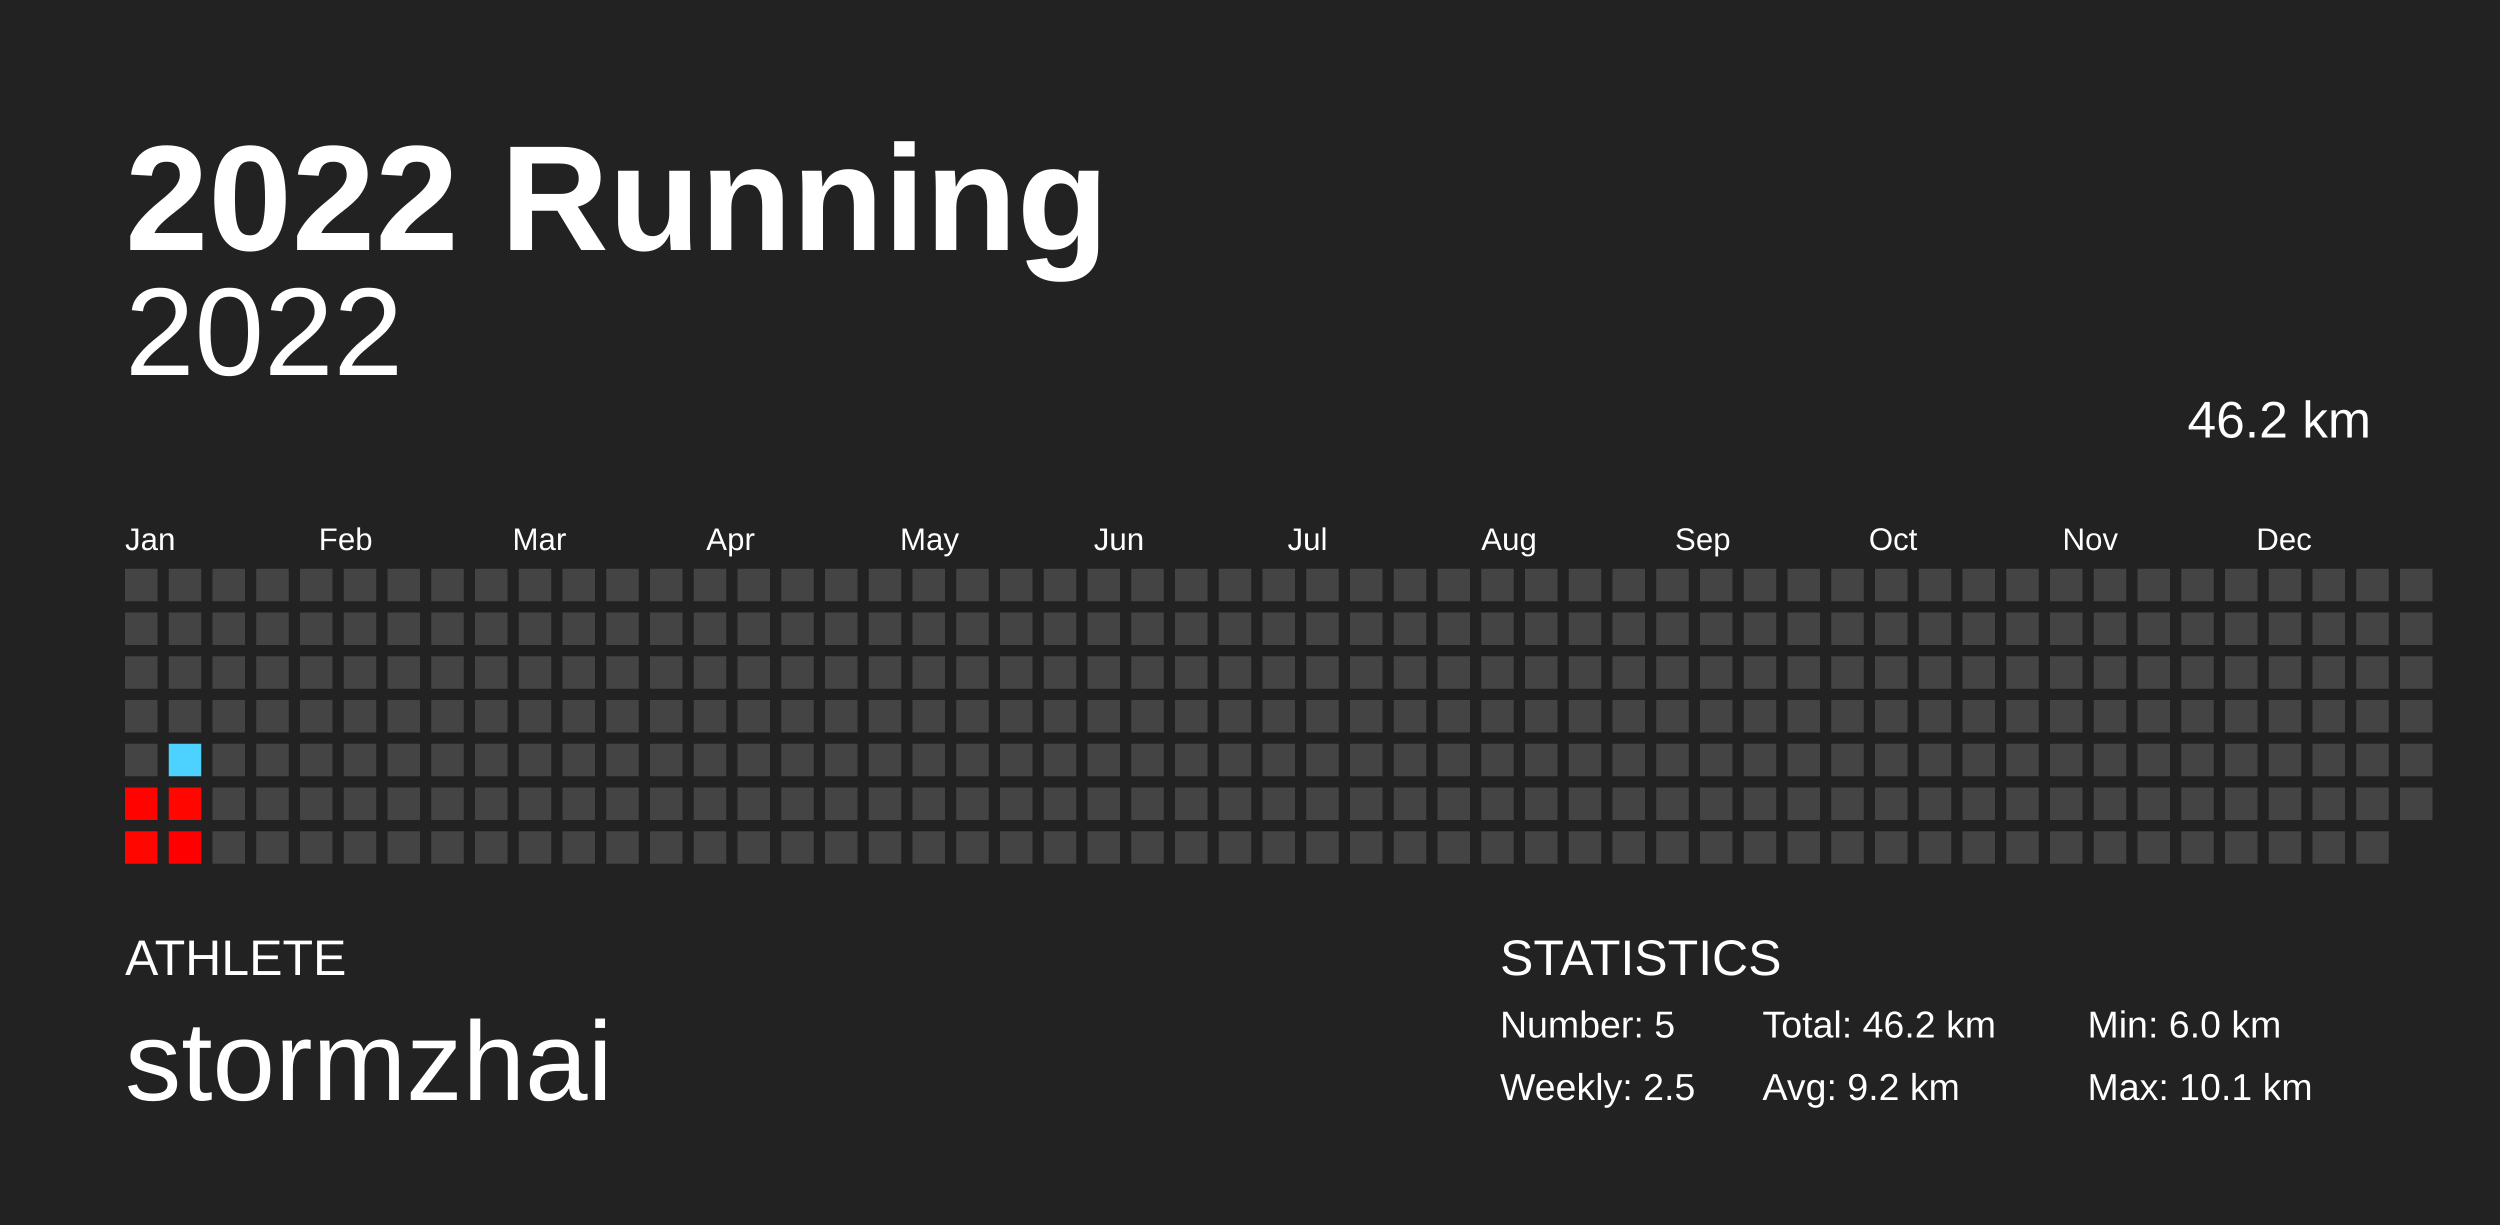
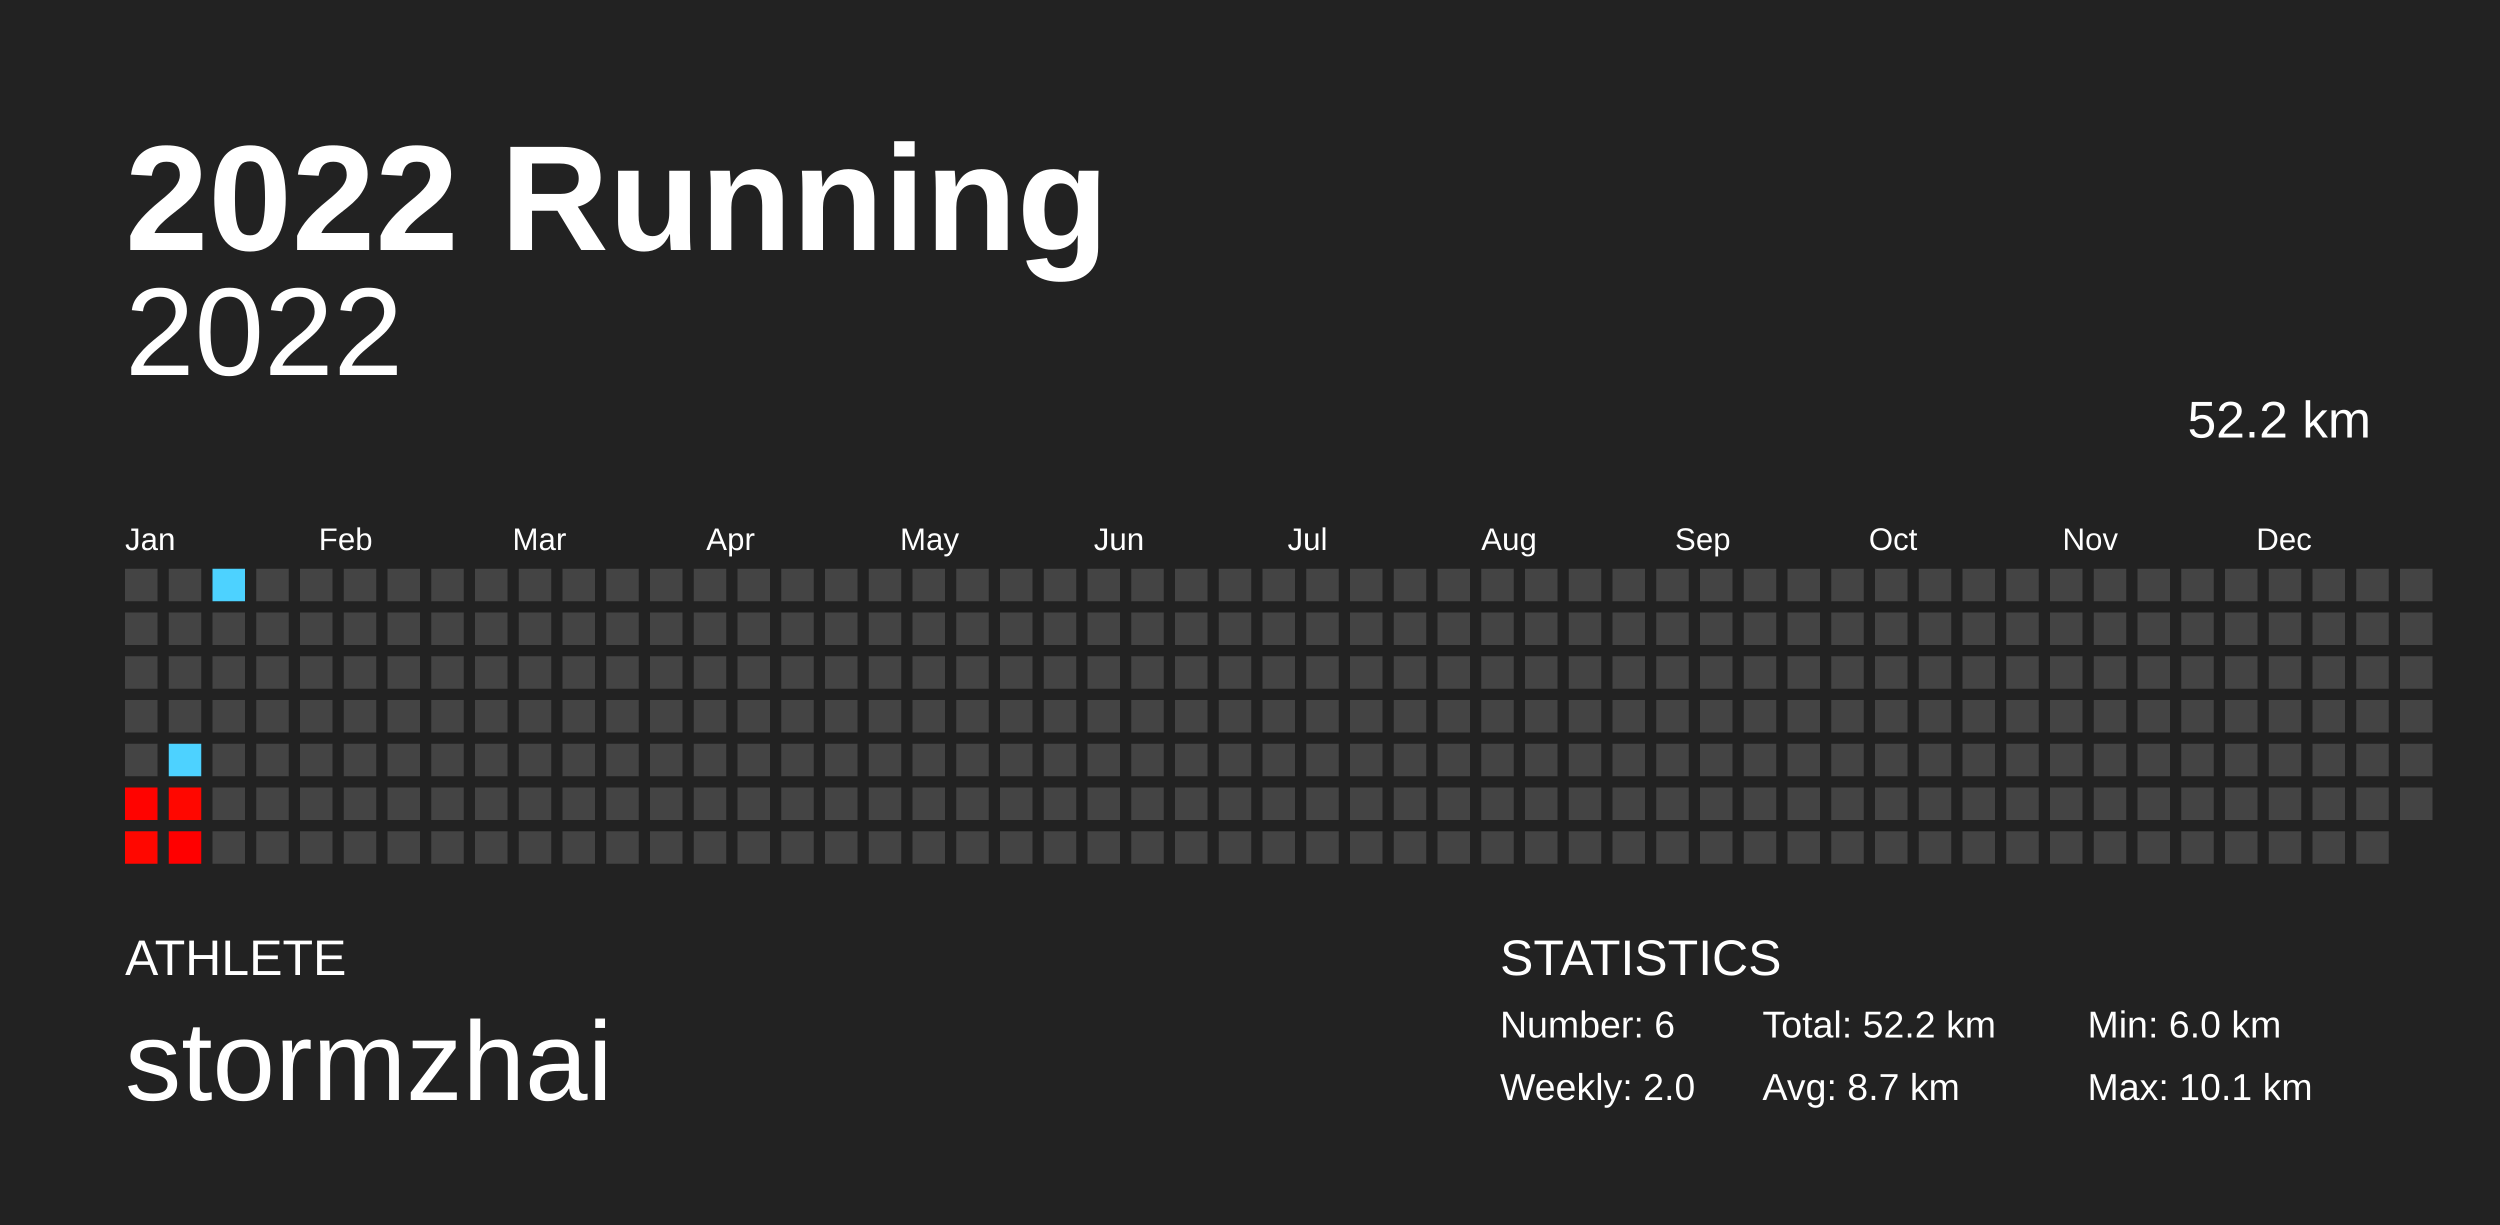
<svg xmlns="http://www.w3.org/2000/svg" baseProfile="full" height="98mm" version="1.1" viewBox="0,0,200,98" width="200mm">
  <defs />
  <rect fill="#222222" height="98" width="200" x="0" y="0" />
  <text fill="#FFFFFF" style="font-size:12px; font-family:Arial; font-weight:bold;" x="10" y="20">2022 Running</text>
  <text fill="#FFFFFF" style="font-size:4px; font-family:Arial" x="10" y="78">ATHLETE</text>
  <text fill="#FFFFFF" style="font-size:9px; font-family:Arial" x="10" y="88">stormzhai</text>
  <text fill="#FFFFFF" style="font-size:4px; font-family:Arial" x="120" y="78">STATISTICS</text>
-   <text fill="#FFFFFF" style="font-size:3px; font-family:Arial" x="120" y="83">Number: 5</text>
-   <text fill="#FFFFFF" style="font-size:3px; font-family:Arial" x="120" y="88">Weekly: 2.5</text>
-   <text fill="#FFFFFF" style="font-size:3px; font-family:Arial" x="141" y="83">Total: 46.2 km</text>
-   <text fill="#FFFFFF" style="font-size:3px; font-family:Arial" x="141" y="88">Avg: 9.2 km</text>
+   <text fill="#FFFFFF" style="font-size:3px; font-family:Arial" x="120" y="83">Number: 6</text>
+   <text fill="#FFFFFF" style="font-size:3px; font-family:Arial" x="120" y="88">Weekly: 2.0</text>
+   <text fill="#FFFFFF" style="font-size:3px; font-family:Arial" x="141" y="83">Total: 52.2 km</text>
+   <text fill="#FFFFFF" style="font-size:3px; font-family:Arial" x="141" y="88">Avg: 8.7 km</text>
  <text fill="#FFFFFF" style="font-size:3px; font-family:Arial" x="167" y="83">Min: 6.0 km</text>
  <text fill="#FFFFFF" style="font-size:3px; font-family:Arial" x="167" y="88">Max: 10.1 km</text>
  <text alignment-baseline="hanging" fill="#FFFFFF" style="font-size:10.0px; font-family:Arial;" x="10" y="30">2022</text>
-   <text alignment-baseline="hanging" fill="#FFFFFF" style="font-size:4.125px; font-family:Arial;" x="175" y="35">46.2 km</text>
+   <text alignment-baseline="hanging" fill="#FFFFFF" style="font-size:4.125px; font-family:Arial;" x="175" y="35">52.2 km</text>
  <text fill="#FFFFFF" style="font-size:2.5px; font-family:Arial" x="10.0" y="44">Jan</text>
  <text fill="#FFFFFF" style="font-size:2.5px; font-family:Arial" x="25.5" y="44">Feb</text>
  <text fill="#FFFFFF" style="font-size:2.5px; font-family:Arial" x="41.0" y="44">Mar</text>
  <text fill="#FFFFFF" style="font-size:2.5px; font-family:Arial" x="56.5" y="44">Apr</text>
  <text fill="#FFFFFF" style="font-size:2.5px; font-family:Arial" x="72.0" y="44">May</text>
  <text fill="#FFFFFF" style="font-size:2.5px; font-family:Arial" x="87.5" y="44">Jun</text>
  <text fill="#FFFFFF" style="font-size:2.5px; font-family:Arial" x="103.0" y="44">Jul</text>
  <text fill="#FFFFFF" style="font-size:2.5px; font-family:Arial" x="118.5" y="44">Aug</text>
  <text fill="#FFFFFF" style="font-size:2.5px; font-family:Arial" x="134.0" y="44">Sep</text>
  <text fill="#FFFFFF" style="font-size:2.5px; font-family:Arial" x="149.5" y="44">Oct</text>
  <text fill="#FFFFFF" style="font-size:2.5px; font-family:Arial" x="165.0" y="44">Nov</text>
  <text fill="#FFFFFF" style="font-size:2.5px; font-family:Arial" x="180.5" y="44">Dec</text>
  <rect fill="#444444" height="2.6" width="2.6" x="10.0" y="45.5" />
  <rect fill="#444444" height="2.6" width="2.6" x="10.0" y="49.0" />
  <rect fill="#444444" height="2.6" width="2.6" x="10.0" y="52.5" />
  <rect fill="#444444" height="2.6" width="2.6" x="10.0" y="56.0" />
  <rect fill="#444444" height="2.6" width="2.6" x="10.0" y="59.5" />
  <rect fill="#ff0300" height="2.6" width="2.6" x="10.0" y="63.0" />
  <rect fill="#ff0700" height="2.6" width="2.6" x="10.0" y="66.5" />
  <rect fill="#444444" height="2.6" width="2.6" x="13.5" y="45.5" />
  <rect fill="#444444" height="2.6" width="2.6" x="13.5" y="49.0" />
  <rect fill="#444444" height="2.6" width="2.6" x="13.5" y="52.5" />
  <rect fill="#444444" height="2.6" width="2.6" x="13.5" y="56.0" />
  <rect fill="#4dd2ff" height="2.6" width="2.6" x="13.5" y="59.5" />
  <rect fill="#ff0700" height="2.6" width="2.6" x="13.5" y="63.0" />
  <rect fill="#ff0000" height="2.6" width="2.6" x="13.5" y="66.5" />
-   <rect fill="#444444" height="2.6" width="2.6" x="17.0" y="45.5" />
+   <rect fill="#4dd2ff" height="2.6" width="2.6" x="17.0" y="45.5" />
  <rect fill="#444444" height="2.6" width="2.6" x="17.0" y="49.0" />
  <rect fill="#444444" height="2.6" width="2.6" x="17.0" y="52.5" />
  <rect fill="#444444" height="2.6" width="2.6" x="17.0" y="56.0" />
  <rect fill="#444444" height="2.6" width="2.6" x="17.0" y="59.5" />
  <rect fill="#444444" height="2.6" width="2.6" x="17.0" y="63.0" />
  <rect fill="#444444" height="2.6" width="2.6" x="17.0" y="66.5" />
  <rect fill="#444444" height="2.6" width="2.6" x="20.5" y="45.5" />
  <rect fill="#444444" height="2.6" width="2.6" x="20.5" y="49.0" />
  <rect fill="#444444" height="2.6" width="2.6" x="20.5" y="52.5" />
  <rect fill="#444444" height="2.6" width="2.6" x="20.5" y="56.0" />
  <rect fill="#444444" height="2.6" width="2.6" x="20.5" y="59.5" />
  <rect fill="#444444" height="2.6" width="2.6" x="20.5" y="63.0" />
  <rect fill="#444444" height="2.6" width="2.6" x="20.5" y="66.5" />
  <rect fill="#444444" height="2.6" width="2.6" x="24.0" y="45.5" />
  <rect fill="#444444" height="2.6" width="2.6" x="24.0" y="49.0" />
  <rect fill="#444444" height="2.6" width="2.6" x="24.0" y="52.5" />
  <rect fill="#444444" height="2.6" width="2.6" x="24.0" y="56.0" />
  <rect fill="#444444" height="2.6" width="2.6" x="24.0" y="59.5" />
  <rect fill="#444444" height="2.6" width="2.6" x="24.0" y="63.0" />
  <rect fill="#444444" height="2.6" width="2.6" x="24.0" y="66.5" />
  <rect fill="#444444" height="2.6" width="2.6" x="27.5" y="45.5" />
  <rect fill="#444444" height="2.6" width="2.6" x="27.5" y="49.0" />
  <rect fill="#444444" height="2.6" width="2.6" x="27.5" y="52.5" />
  <rect fill="#444444" height="2.6" width="2.6" x="27.5" y="56.0" />
  <rect fill="#444444" height="2.6" width="2.6" x="27.5" y="59.5" />
  <rect fill="#444444" height="2.6" width="2.6" x="27.5" y="63.0" />
  <rect fill="#444444" height="2.6" width="2.6" x="27.5" y="66.5" />
  <rect fill="#444444" height="2.6" width="2.6" x="31.0" y="45.5" />
  <rect fill="#444444" height="2.6" width="2.6" x="31.0" y="49.0" />
  <rect fill="#444444" height="2.6" width="2.6" x="31.0" y="52.5" />
  <rect fill="#444444" height="2.6" width="2.6" x="31.0" y="56.0" />
  <rect fill="#444444" height="2.6" width="2.6" x="31.0" y="59.5" />
  <rect fill="#444444" height="2.6" width="2.6" x="31.0" y="63.0" />
  <rect fill="#444444" height="2.6" width="2.6" x="31.0" y="66.5" />
  <rect fill="#444444" height="2.6" width="2.6" x="34.5" y="45.5" />
  <rect fill="#444444" height="2.6" width="2.6" x="34.5" y="49.0" />
  <rect fill="#444444" height="2.6" width="2.6" x="34.5" y="52.5" />
  <rect fill="#444444" height="2.6" width="2.6" x="34.5" y="56.0" />
  <rect fill="#444444" height="2.6" width="2.6" x="34.5" y="59.5" />
  <rect fill="#444444" height="2.6" width="2.6" x="34.5" y="63.0" />
  <rect fill="#444444" height="2.6" width="2.6" x="34.5" y="66.5" />
  <rect fill="#444444" height="2.6" width="2.6" x="38.0" y="45.5" />
  <rect fill="#444444" height="2.6" width="2.6" x="38.0" y="49.0" />
  <rect fill="#444444" height="2.6" width="2.6" x="38.0" y="52.5" />
  <rect fill="#444444" height="2.6" width="2.6" x="38.0" y="56.0" />
  <rect fill="#444444" height="2.6" width="2.6" x="38.0" y="59.5" />
  <rect fill="#444444" height="2.6" width="2.6" x="38.0" y="63.0" />
  <rect fill="#444444" height="2.6" width="2.6" x="38.0" y="66.5" />
  <rect fill="#444444" height="2.6" width="2.6" x="41.5" y="45.5" />
  <rect fill="#444444" height="2.6" width="2.6" x="41.5" y="49.0" />
  <rect fill="#444444" height="2.6" width="2.6" x="41.5" y="52.5" />
  <rect fill="#444444" height="2.6" width="2.6" x="41.5" y="56.0" />
  <rect fill="#444444" height="2.6" width="2.6" x="41.5" y="59.5" />
  <rect fill="#444444" height="2.6" width="2.6" x="41.5" y="63.0" />
  <rect fill="#444444" height="2.6" width="2.6" x="41.5" y="66.5" />
  <rect fill="#444444" height="2.6" width="2.6" x="45.0" y="45.5" />
  <rect fill="#444444" height="2.6" width="2.6" x="45.0" y="49.0" />
  <rect fill="#444444" height="2.6" width="2.6" x="45.0" y="52.5" />
  <rect fill="#444444" height="2.6" width="2.6" x="45.0" y="56.0" />
  <rect fill="#444444" height="2.6" width="2.6" x="45.0" y="59.5" />
  <rect fill="#444444" height="2.6" width="2.6" x="45.0" y="63.0" />
  <rect fill="#444444" height="2.6" width="2.6" x="45.0" y="66.5" />
  <rect fill="#444444" height="2.6" width="2.6" x="48.5" y="45.5" />
  <rect fill="#444444" height="2.6" width="2.6" x="48.5" y="49.0" />
  <rect fill="#444444" height="2.6" width="2.6" x="48.5" y="52.5" />
  <rect fill="#444444" height="2.6" width="2.6" x="48.5" y="56.0" />
  <rect fill="#444444" height="2.6" width="2.6" x="48.5" y="59.5" />
  <rect fill="#444444" height="2.6" width="2.6" x="48.5" y="63.0" />
  <rect fill="#444444" height="2.6" width="2.6" x="48.5" y="66.5" />
  <rect fill="#444444" height="2.6" width="2.6" x="52.0" y="45.5" />
  <rect fill="#444444" height="2.6" width="2.6" x="52.0" y="49.0" />
  <rect fill="#444444" height="2.6" width="2.6" x="52.0" y="52.5" />
  <rect fill="#444444" height="2.6" width="2.6" x="52.0" y="56.0" />
  <rect fill="#444444" height="2.6" width="2.6" x="52.0" y="59.5" />
  <rect fill="#444444" height="2.6" width="2.6" x="52.0" y="63.0" />
  <rect fill="#444444" height="2.6" width="2.6" x="52.0" y="66.5" />
  <rect fill="#444444" height="2.6" width="2.6" x="55.5" y="45.5" />
  <rect fill="#444444" height="2.6" width="2.6" x="55.5" y="49.0" />
  <rect fill="#444444" height="2.6" width="2.6" x="55.5" y="52.5" />
  <rect fill="#444444" height="2.6" width="2.6" x="55.5" y="56.0" />
  <rect fill="#444444" height="2.6" width="2.6" x="55.5" y="59.5" />
  <rect fill="#444444" height="2.6" width="2.6" x="55.5" y="63.0" />
  <rect fill="#444444" height="2.6" width="2.6" x="55.5" y="66.5" />
  <rect fill="#444444" height="2.6" width="2.6" x="59.0" y="45.5" />
  <rect fill="#444444" height="2.6" width="2.6" x="59.0" y="49.0" />
  <rect fill="#444444" height="2.6" width="2.6" x="59.0" y="52.5" />
  <rect fill="#444444" height="2.6" width="2.6" x="59.0" y="56.0" />
  <rect fill="#444444" height="2.6" width="2.6" x="59.0" y="59.5" />
  <rect fill="#444444" height="2.6" width="2.6" x="59.0" y="63.0" />
  <rect fill="#444444" height="2.6" width="2.6" x="59.0" y="66.5" />
  <rect fill="#444444" height="2.6" width="2.6" x="62.5" y="45.5" />
  <rect fill="#444444" height="2.6" width="2.6" x="62.5" y="49.0" />
  <rect fill="#444444" height="2.6" width="2.6" x="62.5" y="52.5" />
  <rect fill="#444444" height="2.6" width="2.6" x="62.5" y="56.0" />
  <rect fill="#444444" height="2.6" width="2.6" x="62.5" y="59.5" />
  <rect fill="#444444" height="2.6" width="2.6" x="62.5" y="63.0" />
  <rect fill="#444444" height="2.6" width="2.6" x="62.5" y="66.5" />
  <rect fill="#444444" height="2.6" width="2.6" x="66.0" y="45.5" />
  <rect fill="#444444" height="2.6" width="2.6" x="66.0" y="49.0" />
  <rect fill="#444444" height="2.6" width="2.6" x="66.0" y="52.5" />
  <rect fill="#444444" height="2.6" width="2.6" x="66.0" y="56.0" />
  <rect fill="#444444" height="2.6" width="2.6" x="66.0" y="59.5" />
  <rect fill="#444444" height="2.6" width="2.6" x="66.0" y="63.0" />
  <rect fill="#444444" height="2.6" width="2.6" x="66.0" y="66.5" />
  <rect fill="#444444" height="2.6" width="2.6" x="69.5" y="45.5" />
  <rect fill="#444444" height="2.6" width="2.6" x="69.5" y="49.0" />
  <rect fill="#444444" height="2.6" width="2.6" x="69.5" y="52.5" />
  <rect fill="#444444" height="2.6" width="2.6" x="69.5" y="56.0" />
  <rect fill="#444444" height="2.6" width="2.6" x="69.5" y="59.5" />
  <rect fill="#444444" height="2.6" width="2.6" x="69.5" y="63.0" />
  <rect fill="#444444" height="2.6" width="2.6" x="69.5" y="66.5" />
  <rect fill="#444444" height="2.6" width="2.6" x="73.0" y="45.5" />
  <rect fill="#444444" height="2.6" width="2.6" x="73.0" y="49.0" />
  <rect fill="#444444" height="2.6" width="2.6" x="73.0" y="52.5" />
  <rect fill="#444444" height="2.6" width="2.6" x="73.0" y="56.0" />
  <rect fill="#444444" height="2.6" width="2.6" x="73.0" y="59.5" />
  <rect fill="#444444" height="2.6" width="2.6" x="73.0" y="63.0" />
  <rect fill="#444444" height="2.6" width="2.6" x="73.0" y="66.5" />
  <rect fill="#444444" height="2.6" width="2.6" x="76.5" y="45.5" />
  <rect fill="#444444" height="2.6" width="2.6" x="76.5" y="49.0" />
  <rect fill="#444444" height="2.6" width="2.6" x="76.5" y="52.5" />
  <rect fill="#444444" height="2.6" width="2.6" x="76.5" y="56.0" />
  <rect fill="#444444" height="2.6" width="2.6" x="76.5" y="59.5" />
  <rect fill="#444444" height="2.6" width="2.6" x="76.5" y="63.0" />
  <rect fill="#444444" height="2.6" width="2.6" x="76.5" y="66.5" />
  <rect fill="#444444" height="2.6" width="2.6" x="80.0" y="45.5" />
  <rect fill="#444444" height="2.6" width="2.6" x="80.0" y="49.0" />
  <rect fill="#444444" height="2.6" width="2.6" x="80.0" y="52.5" />
  <rect fill="#444444" height="2.6" width="2.6" x="80.0" y="56.0" />
  <rect fill="#444444" height="2.6" width="2.6" x="80.0" y="59.5" />
  <rect fill="#444444" height="2.6" width="2.6" x="80.0" y="63.0" />
  <rect fill="#444444" height="2.6" width="2.6" x="80.0" y="66.5" />
  <rect fill="#444444" height="2.6" width="2.6" x="83.5" y="45.5" />
  <rect fill="#444444" height="2.6" width="2.6" x="83.5" y="49.0" />
  <rect fill="#444444" height="2.6" width="2.6" x="83.5" y="52.5" />
  <rect fill="#444444" height="2.6" width="2.6" x="83.5" y="56.0" />
  <rect fill="#444444" height="2.6" width="2.6" x="83.5" y="59.5" />
  <rect fill="#444444" height="2.6" width="2.6" x="83.5" y="63.0" />
  <rect fill="#444444" height="2.6" width="2.6" x="83.5" y="66.5" />
  <rect fill="#444444" height="2.6" width="2.6" x="87.0" y="45.5" />
  <rect fill="#444444" height="2.6" width="2.6" x="87.0" y="49.0" />
  <rect fill="#444444" height="2.6" width="2.6" x="87.0" y="52.5" />
  <rect fill="#444444" height="2.6" width="2.6" x="87.0" y="56.0" />
  <rect fill="#444444" height="2.6" width="2.6" x="87.0" y="59.5" />
  <rect fill="#444444" height="2.6" width="2.6" x="87.0" y="63.0" />
  <rect fill="#444444" height="2.6" width="2.6" x="87.0" y="66.5" />
  <rect fill="#444444" height="2.6" width="2.6" x="90.5" y="45.5" />
  <rect fill="#444444" height="2.6" width="2.6" x="90.5" y="49.0" />
  <rect fill="#444444" height="2.6" width="2.6" x="90.5" y="52.5" />
  <rect fill="#444444" height="2.6" width="2.6" x="90.5" y="56.0" />
  <rect fill="#444444" height="2.6" width="2.6" x="90.5" y="59.5" />
  <rect fill="#444444" height="2.6" width="2.6" x="90.5" y="63.0" />
  <rect fill="#444444" height="2.6" width="2.6" x="90.5" y="66.5" />
  <rect fill="#444444" height="2.6" width="2.6" x="94.0" y="45.5" />
  <rect fill="#444444" height="2.6" width="2.6" x="94.0" y="49.0" />
  <rect fill="#444444" height="2.6" width="2.6" x="94.0" y="52.5" />
  <rect fill="#444444" height="2.6" width="2.6" x="94.0" y="56.0" />
  <rect fill="#444444" height="2.6" width="2.6" x="94.0" y="59.5" />
  <rect fill="#444444" height="2.6" width="2.6" x="94.0" y="63.0" />
  <rect fill="#444444" height="2.6" width="2.6" x="94.0" y="66.5" />
  <rect fill="#444444" height="2.6" width="2.6" x="97.5" y="45.5" />
  <rect fill="#444444" height="2.6" width="2.6" x="97.5" y="49.0" />
  <rect fill="#444444" height="2.6" width="2.6" x="97.5" y="52.5" />
  <rect fill="#444444" height="2.6" width="2.6" x="97.5" y="56.0" />
  <rect fill="#444444" height="2.6" width="2.6" x="97.5" y="59.5" />
  <rect fill="#444444" height="2.6" width="2.6" x="97.5" y="63.0" />
  <rect fill="#444444" height="2.6" width="2.6" x="97.5" y="66.5" />
  <rect fill="#444444" height="2.6" width="2.6" x="101.0" y="45.5" />
  <rect fill="#444444" height="2.6" width="2.6" x="101.0" y="49.0" />
  <rect fill="#444444" height="2.6" width="2.6" x="101.0" y="52.5" />
  <rect fill="#444444" height="2.6" width="2.6" x="101.0" y="56.0" />
  <rect fill="#444444" height="2.6" width="2.6" x="101.0" y="59.5" />
  <rect fill="#444444" height="2.6" width="2.6" x="101.0" y="63.0" />
  <rect fill="#444444" height="2.6" width="2.6" x="101.0" y="66.5" />
  <rect fill="#444444" height="2.6" width="2.6" x="104.5" y="45.5" />
  <rect fill="#444444" height="2.6" width="2.6" x="104.5" y="49.0" />
  <rect fill="#444444" height="2.6" width="2.6" x="104.5" y="52.5" />
  <rect fill="#444444" height="2.6" width="2.6" x="104.5" y="56.0" />
  <rect fill="#444444" height="2.6" width="2.6" x="104.5" y="59.5" />
  <rect fill="#444444" height="2.6" width="2.6" x="104.5" y="63.0" />
  <rect fill="#444444" height="2.6" width="2.6" x="104.5" y="66.5" />
  <rect fill="#444444" height="2.6" width="2.6" x="108.0" y="45.5" />
  <rect fill="#444444" height="2.6" width="2.6" x="108.0" y="49.0" />
  <rect fill="#444444" height="2.6" width="2.6" x="108.0" y="52.5" />
  <rect fill="#444444" height="2.6" width="2.6" x="108.0" y="56.0" />
  <rect fill="#444444" height="2.6" width="2.6" x="108.0" y="59.5" />
  <rect fill="#444444" height="2.6" width="2.6" x="108.0" y="63.0" />
  <rect fill="#444444" height="2.6" width="2.6" x="108.0" y="66.5" />
  <rect fill="#444444" height="2.6" width="2.6" x="111.5" y="45.5" />
  <rect fill="#444444" height="2.6" width="2.6" x="111.5" y="49.0" />
  <rect fill="#444444" height="2.6" width="2.6" x="111.5" y="52.5" />
  <rect fill="#444444" height="2.6" width="2.6" x="111.5" y="56.0" />
  <rect fill="#444444" height="2.6" width="2.6" x="111.5" y="59.5" />
  <rect fill="#444444" height="2.6" width="2.6" x="111.5" y="63.0" />
  <rect fill="#444444" height="2.6" width="2.6" x="111.5" y="66.5" />
  <rect fill="#444444" height="2.6" width="2.6" x="115.0" y="45.5" />
  <rect fill="#444444" height="2.6" width="2.6" x="115.0" y="49.0" />
  <rect fill="#444444" height="2.6" width="2.6" x="115.0" y="52.5" />
  <rect fill="#444444" height="2.6" width="2.6" x="115.0" y="56.0" />
  <rect fill="#444444" height="2.6" width="2.6" x="115.0" y="59.5" />
  <rect fill="#444444" height="2.6" width="2.6" x="115.0" y="63.0" />
  <rect fill="#444444" height="2.6" width="2.6" x="115.0" y="66.5" />
  <rect fill="#444444" height="2.6" width="2.6" x="118.5" y="45.5" />
  <rect fill="#444444" height="2.6" width="2.6" x="118.5" y="49.0" />
  <rect fill="#444444" height="2.6" width="2.6" x="118.5" y="52.5" />
  <rect fill="#444444" height="2.6" width="2.6" x="118.5" y="56.0" />
  <rect fill="#444444" height="2.6" width="2.6" x="118.5" y="59.5" />
  <rect fill="#444444" height="2.6" width="2.6" x="118.5" y="63.0" />
  <rect fill="#444444" height="2.6" width="2.6" x="118.5" y="66.5" />
  <rect fill="#444444" height="2.6" width="2.6" x="122.0" y="45.5" />
  <rect fill="#444444" height="2.6" width="2.6" x="122.0" y="49.0" />
  <rect fill="#444444" height="2.6" width="2.6" x="122.0" y="52.5" />
  <rect fill="#444444" height="2.6" width="2.6" x="122.0" y="56.0" />
  <rect fill="#444444" height="2.6" width="2.6" x="122.0" y="59.5" />
  <rect fill="#444444" height="2.6" width="2.6" x="122.0" y="63.0" />
  <rect fill="#444444" height="2.6" width="2.6" x="122.0" y="66.5" />
  <rect fill="#444444" height="2.6" width="2.6" x="125.5" y="45.5" />
  <rect fill="#444444" height="2.6" width="2.6" x="125.5" y="49.0" />
  <rect fill="#444444" height="2.6" width="2.6" x="125.5" y="52.5" />
  <rect fill="#444444" height="2.6" width="2.6" x="125.5" y="56.0" />
  <rect fill="#444444" height="2.6" width="2.6" x="125.5" y="59.5" />
  <rect fill="#444444" height="2.6" width="2.6" x="125.5" y="63.0" />
  <rect fill="#444444" height="2.6" width="2.6" x="125.5" y="66.5" />
  <rect fill="#444444" height="2.6" width="2.6" x="129.0" y="45.5" />
  <rect fill="#444444" height="2.6" width="2.6" x="129.0" y="49.0" />
  <rect fill="#444444" height="2.6" width="2.6" x="129.0" y="52.5" />
  <rect fill="#444444" height="2.6" width="2.6" x="129.0" y="56.0" />
  <rect fill="#444444" height="2.6" width="2.6" x="129.0" y="59.5" />
  <rect fill="#444444" height="2.6" width="2.6" x="129.0" y="63.0" />
  <rect fill="#444444" height="2.6" width="2.6" x="129.0" y="66.5" />
  <rect fill="#444444" height="2.6" width="2.6" x="132.5" y="45.5" />
  <rect fill="#444444" height="2.6" width="2.6" x="132.5" y="49.0" />
  <rect fill="#444444" height="2.6" width="2.6" x="132.5" y="52.5" />
  <rect fill="#444444" height="2.6" width="2.6" x="132.5" y="56.0" />
  <rect fill="#444444" height="2.6" width="2.6" x="132.5" y="59.5" />
  <rect fill="#444444" height="2.6" width="2.6" x="132.5" y="63.0" />
  <rect fill="#444444" height="2.6" width="2.6" x="132.5" y="66.5" />
  <rect fill="#444444" height="2.6" width="2.6" x="136.0" y="45.5" />
  <rect fill="#444444" height="2.6" width="2.6" x="136.0" y="49.0" />
  <rect fill="#444444" height="2.6" width="2.6" x="136.0" y="52.5" />
  <rect fill="#444444" height="2.6" width="2.6" x="136.0" y="56.0" />
  <rect fill="#444444" height="2.6" width="2.6" x="136.0" y="59.5" />
  <rect fill="#444444" height="2.6" width="2.6" x="136.0" y="63.0" />
  <rect fill="#444444" height="2.6" width="2.6" x="136.0" y="66.5" />
  <rect fill="#444444" height="2.6" width="2.6" x="139.5" y="45.5" />
  <rect fill="#444444" height="2.6" width="2.6" x="139.5" y="49.0" />
  <rect fill="#444444" height="2.6" width="2.6" x="139.5" y="52.5" />
  <rect fill="#444444" height="2.6" width="2.6" x="139.5" y="56.0" />
  <rect fill="#444444" height="2.6" width="2.6" x="139.5" y="59.5" />
  <rect fill="#444444" height="2.6" width="2.6" x="139.5" y="63.0" />
  <rect fill="#444444" height="2.6" width="2.6" x="139.5" y="66.5" />
  <rect fill="#444444" height="2.6" width="2.6" x="143.0" y="45.5" />
  <rect fill="#444444" height="2.6" width="2.6" x="143.0" y="49.0" />
  <rect fill="#444444" height="2.6" width="2.6" x="143.0" y="52.5" />
  <rect fill="#444444" height="2.6" width="2.6" x="143.0" y="56.0" />
  <rect fill="#444444" height="2.6" width="2.6" x="143.0" y="59.5" />
  <rect fill="#444444" height="2.6" width="2.6" x="143.0" y="63.0" />
  <rect fill="#444444" height="2.6" width="2.6" x="143.0" y="66.5" />
  <rect fill="#444444" height="2.6" width="2.6" x="146.5" y="45.5" />
  <rect fill="#444444" height="2.6" width="2.6" x="146.5" y="49.0" />
  <rect fill="#444444" height="2.6" width="2.6" x="146.5" y="52.5" />
  <rect fill="#444444" height="2.6" width="2.6" x="146.5" y="56.0" />
  <rect fill="#444444" height="2.6" width="2.6" x="146.5" y="59.5" />
  <rect fill="#444444" height="2.6" width="2.6" x="146.5" y="63.0" />
  <rect fill="#444444" height="2.6" width="2.6" x="146.5" y="66.5" />
  <rect fill="#444444" height="2.6" width="2.6" x="150.0" y="45.5" />
  <rect fill="#444444" height="2.6" width="2.6" x="150.0" y="49.0" />
  <rect fill="#444444" height="2.6" width="2.6" x="150.0" y="52.5" />
  <rect fill="#444444" height="2.6" width="2.6" x="150.0" y="56.0" />
  <rect fill="#444444" height="2.6" width="2.6" x="150.0" y="59.5" />
  <rect fill="#444444" height="2.6" width="2.6" x="150.0" y="63.0" />
  <rect fill="#444444" height="2.6" width="2.6" x="150.0" y="66.5" />
  <rect fill="#444444" height="2.6" width="2.6" x="153.5" y="45.5" />
  <rect fill="#444444" height="2.6" width="2.6" x="153.5" y="49.0" />
  <rect fill="#444444" height="2.6" width="2.6" x="153.5" y="52.5" />
  <rect fill="#444444" height="2.6" width="2.6" x="153.5" y="56.0" />
  <rect fill="#444444" height="2.6" width="2.6" x="153.5" y="59.5" />
  <rect fill="#444444" height="2.6" width="2.6" x="153.5" y="63.0" />
  <rect fill="#444444" height="2.6" width="2.6" x="153.5" y="66.5" />
  <rect fill="#444444" height="2.6" width="2.6" x="157.0" y="45.5" />
  <rect fill="#444444" height="2.6" width="2.6" x="157.0" y="49.0" />
  <rect fill="#444444" height="2.6" width="2.6" x="157.0" y="52.5" />
  <rect fill="#444444" height="2.6" width="2.6" x="157.0" y="56.0" />
  <rect fill="#444444" height="2.6" width="2.6" x="157.0" y="59.5" />
  <rect fill="#444444" height="2.6" width="2.6" x="157.0" y="63.0" />
  <rect fill="#444444" height="2.6" width="2.6" x="157.0" y="66.5" />
  <rect fill="#444444" height="2.6" width="2.6" x="160.5" y="45.5" />
  <rect fill="#444444" height="2.6" width="2.6" x="160.5" y="49.0" />
  <rect fill="#444444" height="2.6" width="2.6" x="160.5" y="52.5" />
  <rect fill="#444444" height="2.6" width="2.6" x="160.5" y="56.0" />
  <rect fill="#444444" height="2.6" width="2.6" x="160.5" y="59.5" />
  <rect fill="#444444" height="2.6" width="2.6" x="160.5" y="63.0" />
  <rect fill="#444444" height="2.6" width="2.6" x="160.5" y="66.5" />
  <rect fill="#444444" height="2.6" width="2.6" x="164.0" y="45.5" />
  <rect fill="#444444" height="2.6" width="2.6" x="164.0" y="49.0" />
  <rect fill="#444444" height="2.6" width="2.6" x="164.0" y="52.5" />
  <rect fill="#444444" height="2.6" width="2.6" x="164.0" y="56.0" />
  <rect fill="#444444" height="2.6" width="2.6" x="164.0" y="59.5" />
  <rect fill="#444444" height="2.6" width="2.6" x="164.0" y="63.0" />
  <rect fill="#444444" height="2.6" width="2.6" x="164.0" y="66.5" />
  <rect fill="#444444" height="2.6" width="2.6" x="167.5" y="45.5" />
  <rect fill="#444444" height="2.6" width="2.6" x="167.5" y="49.0" />
  <rect fill="#444444" height="2.6" width="2.6" x="167.5" y="52.5" />
  <rect fill="#444444" height="2.6" width="2.6" x="167.5" y="56.0" />
  <rect fill="#444444" height="2.6" width="2.6" x="167.5" y="59.5" />
  <rect fill="#444444" height="2.6" width="2.6" x="167.5" y="63.0" />
  <rect fill="#444444" height="2.6" width="2.6" x="167.5" y="66.5" />
  <rect fill="#444444" height="2.6" width="2.6" x="171.0" y="45.5" />
  <rect fill="#444444" height="2.6" width="2.6" x="171.0" y="49.0" />
  <rect fill="#444444" height="2.6" width="2.6" x="171.0" y="52.5" />
  <rect fill="#444444" height="2.6" width="2.6" x="171.0" y="56.0" />
  <rect fill="#444444" height="2.6" width="2.6" x="171.0" y="59.5" />
  <rect fill="#444444" height="2.6" width="2.6" x="171.0" y="63.0" />
  <rect fill="#444444" height="2.6" width="2.6" x="171.0" y="66.5" />
  <rect fill="#444444" height="2.6" width="2.6" x="174.5" y="45.5" />
  <rect fill="#444444" height="2.6" width="2.6" x="174.5" y="49.0" />
  <rect fill="#444444" height="2.6" width="2.6" x="174.5" y="52.5" />
  <rect fill="#444444" height="2.6" width="2.6" x="174.5" y="56.0" />
  <rect fill="#444444" height="2.6" width="2.6" x="174.5" y="59.5" />
  <rect fill="#444444" height="2.6" width="2.6" x="174.5" y="63.0" />
  <rect fill="#444444" height="2.6" width="2.6" x="174.5" y="66.5" />
  <rect fill="#444444" height="2.6" width="2.6" x="178.0" y="45.5" />
  <rect fill="#444444" height="2.6" width="2.6" x="178.0" y="49.0" />
  <rect fill="#444444" height="2.6" width="2.6" x="178.0" y="52.5" />
  <rect fill="#444444" height="2.6" width="2.6" x="178.0" y="56.0" />
  <rect fill="#444444" height="2.6" width="2.6" x="178.0" y="59.5" />
  <rect fill="#444444" height="2.6" width="2.6" x="178.0" y="63.0" />
  <rect fill="#444444" height="2.6" width="2.6" x="178.0" y="66.5" />
  <rect fill="#444444" height="2.6" width="2.6" x="181.5" y="45.5" />
  <rect fill="#444444" height="2.6" width="2.6" x="181.5" y="49.0" />
  <rect fill="#444444" height="2.6" width="2.6" x="181.5" y="52.5" />
  <rect fill="#444444" height="2.6" width="2.6" x="181.5" y="56.0" />
  <rect fill="#444444" height="2.6" width="2.6" x="181.5" y="59.5" />
  <rect fill="#444444" height="2.6" width="2.6" x="181.5" y="63.0" />
  <rect fill="#444444" height="2.6" width="2.6" x="181.5" y="66.5" />
  <rect fill="#444444" height="2.6" width="2.6" x="185.0" y="45.5" />
  <rect fill="#444444" height="2.6" width="2.6" x="185.0" y="49.0" />
  <rect fill="#444444" height="2.6" width="2.6" x="185.0" y="52.5" />
  <rect fill="#444444" height="2.6" width="2.6" x="185.0" y="56.0" />
  <rect fill="#444444" height="2.6" width="2.6" x="185.0" y="59.5" />
  <rect fill="#444444" height="2.6" width="2.6" x="185.0" y="63.0" />
  <rect fill="#444444" height="2.6" width="2.6" x="185.0" y="66.5" />
  <rect fill="#444444" height="2.6" width="2.6" x="188.5" y="45.5" />
  <rect fill="#444444" height="2.6" width="2.6" x="188.5" y="49.0" />
  <rect fill="#444444" height="2.6" width="2.6" x="188.5" y="52.5" />
  <rect fill="#444444" height="2.6" width="2.6" x="188.5" y="56.0" />
  <rect fill="#444444" height="2.6" width="2.6" x="188.5" y="59.5" />
  <rect fill="#444444" height="2.6" width="2.6" x="188.5" y="63.0" />
  <rect fill="#444444" height="2.6" width="2.6" x="188.5" y="66.5" />
  <rect fill="#444444" height="2.6" width="2.6" x="192.0" y="45.5" />
  <rect fill="#444444" height="2.6" width="2.6" x="192.0" y="49.0" />
  <rect fill="#444444" height="2.6" width="2.6" x="192.0" y="52.5" />
  <rect fill="#444444" height="2.6" width="2.6" x="192.0" y="56.0" />
  <rect fill="#444444" height="2.6" width="2.6" x="192.0" y="59.5" />
  <rect fill="#444444" height="2.6" width="2.6" x="192.0" y="63.0" />
</svg>
